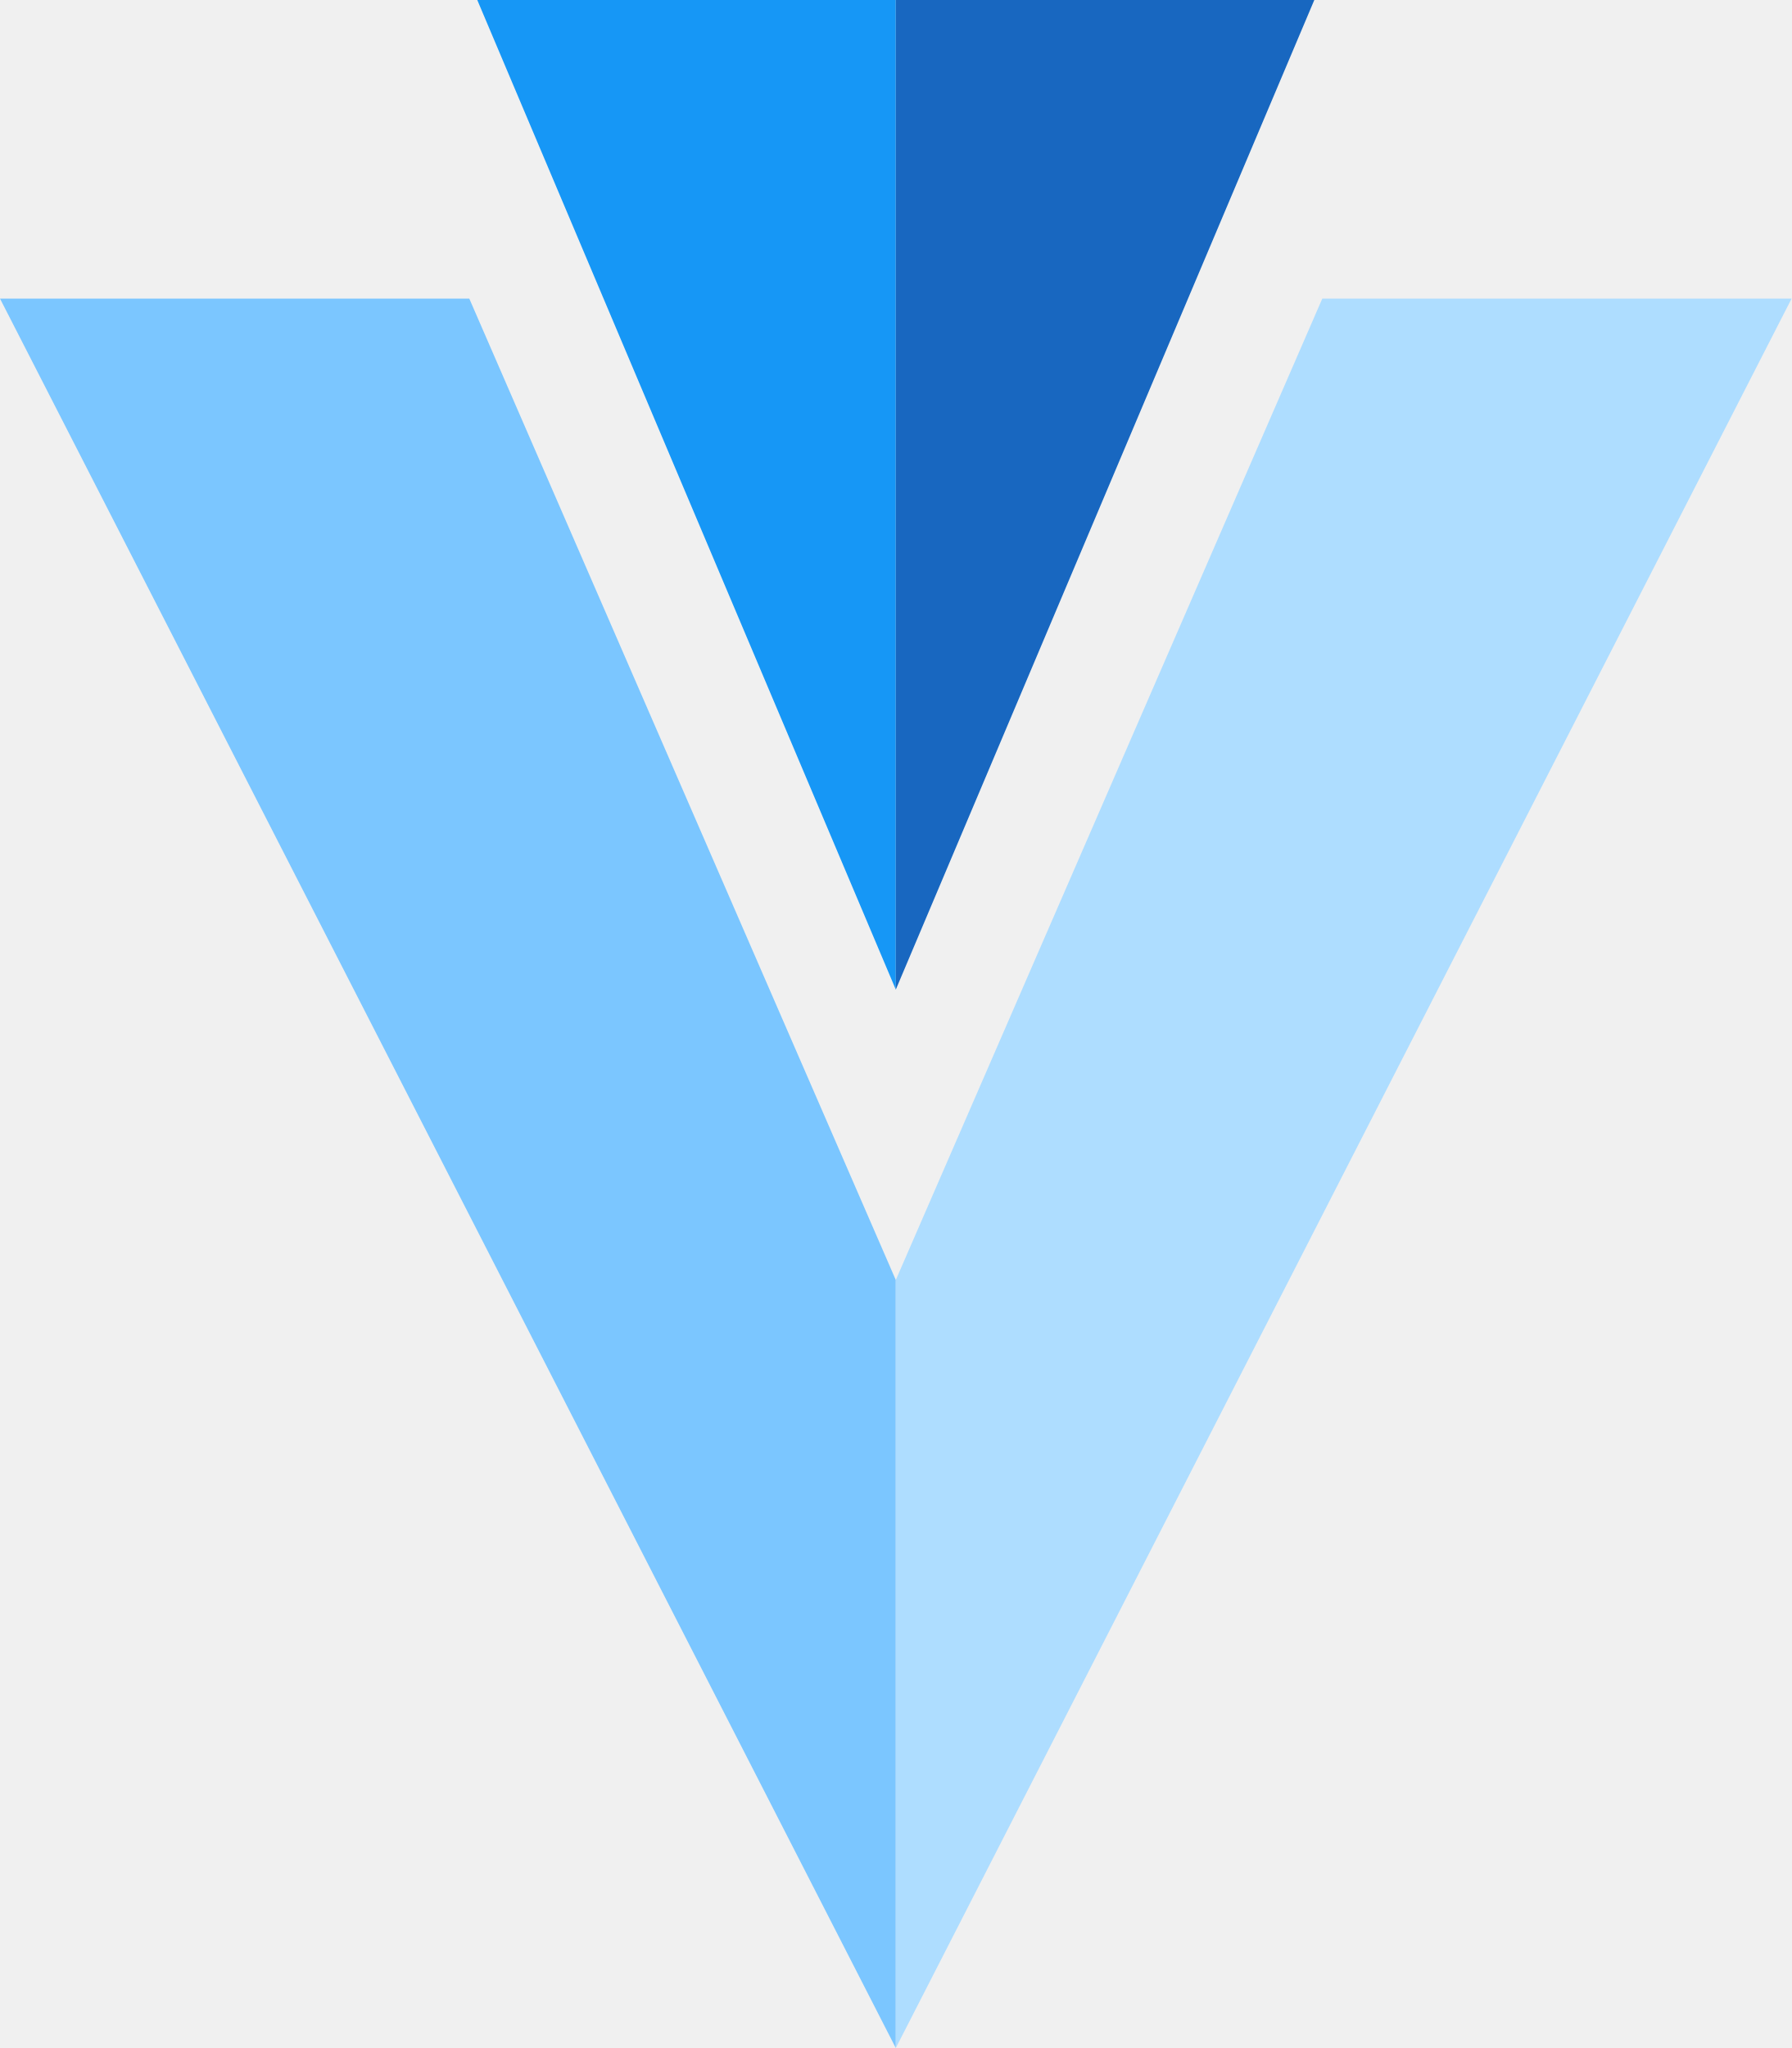
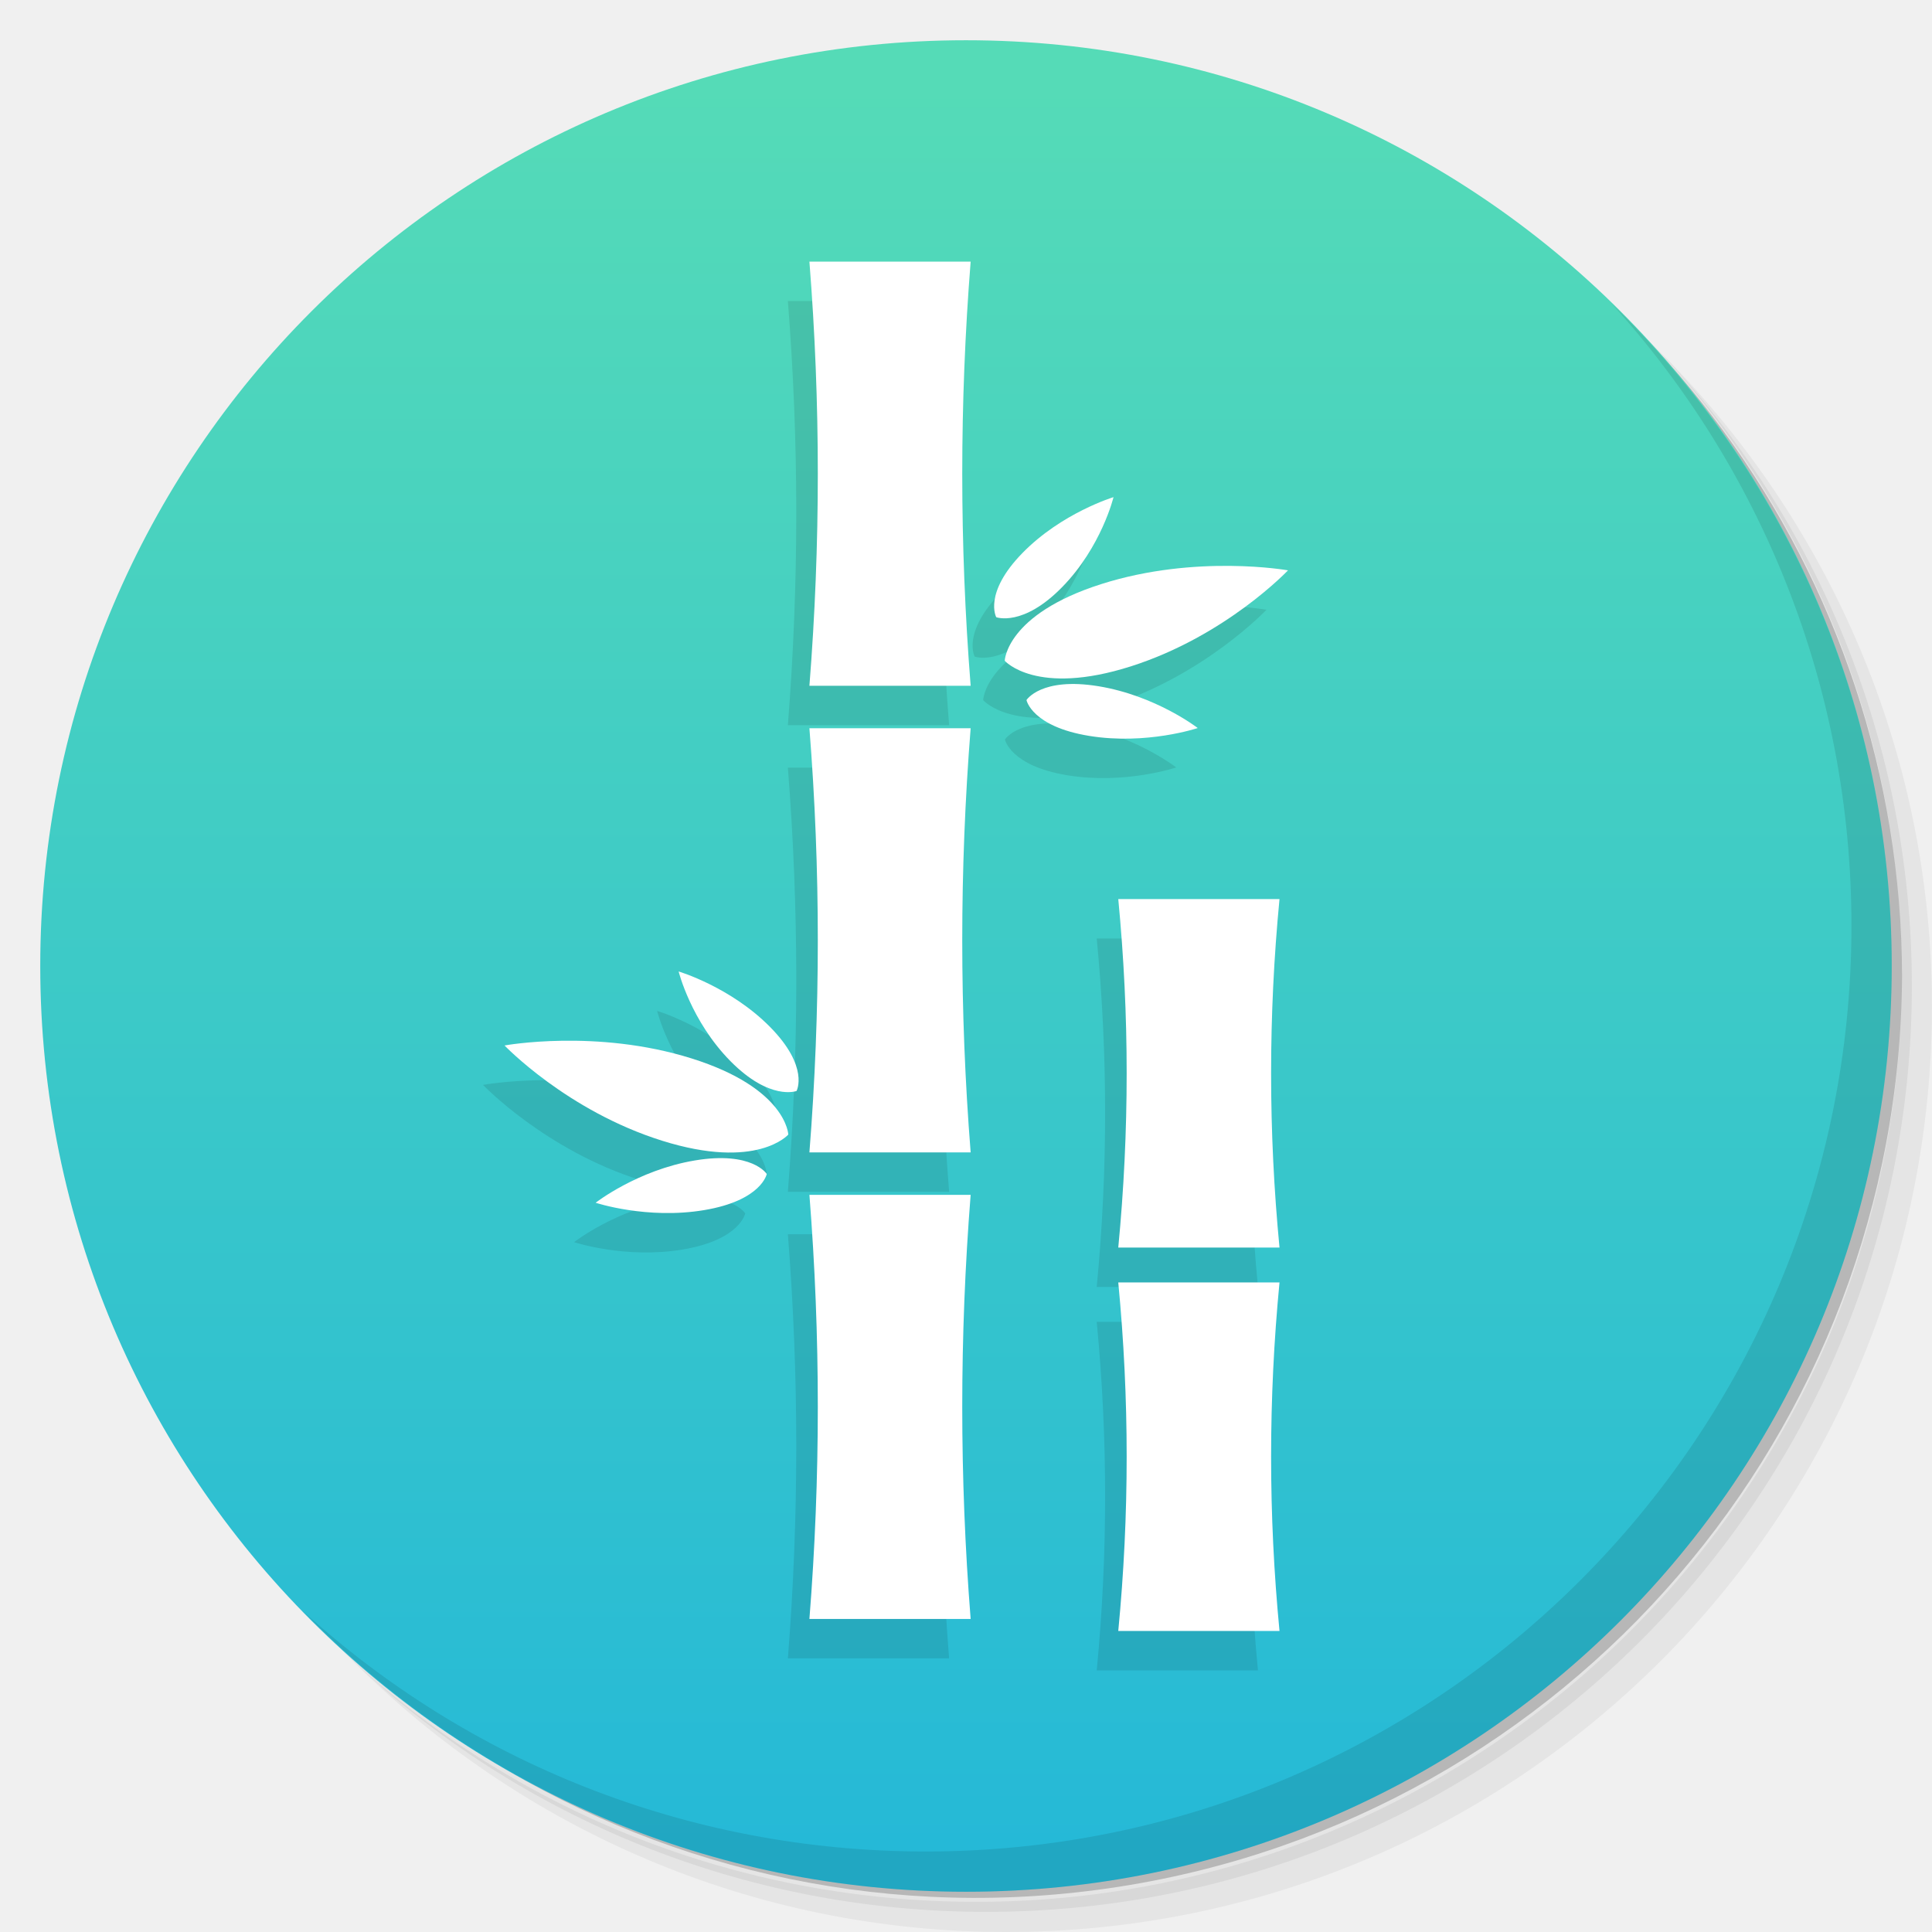
- <svg xmlns="http://www.w3.org/2000/svg" id="Layer_1" data-name="Layer 1" viewBox="0 0 87.5 100">
-   <defs>
-     <style>.cls-1{fill:#1697f6;}.cls-2{fill:#7bc6ff;}.cls-3{fill:#1867c0;}.cls-4{fill:#aeddff;}</style>
+ <svg xmlns="http://www.w3.org/2000/svg" viewBox="0 0 48 48" version="1.1" id="svg33">
+   <defs id="defs7">
+     <linearGradient y2="46" y1="2" x2="24" x1="24" gradientUnits="userSpaceOnUse" id="linearGradient4171">
+       <stop style="stop-color:#55dbb7;stop-opacity:1" offset="0" id="stop2" />
+       <stop style="stop-color:#25b9d7;stop-opacity:1" offset="1" id="stop4" />
+     </linearGradient>
  </defs>
-   <polyline class="cls-1" points="43.75 0 23.31 0 43.75 48.32" />
-   <polygon class="cls-2" points="43.75 62.5 43.75 100 0 14.58 22.92 14.58 43.75 62.5" />
-   <polyline class="cls-3" points="43.75 0 64.19 0 43.75 48.32" />
-   <polygon class="cls-4" points="64.58 14.58 87.5 14.58 43.75 100 43.75 62.5 64.58 14.58" />
+   <g id="g15">
+     <path d="m 36.31 5 c 5.859 4.062 9.688 10.831 9.688 18.5 c 0 12.426 -10.07 22.5 -22.5 22.5 c -7.669 0 -14.438 -3.828 -18.5 -9.688 c 1.037 1.822 2.306 3.499 3.781 4.969 c 4.085 3.712 9.514 5.969 15.469 5.969 c 12.703 0 23 -10.298 23 -23 c 0 -5.954 -2.256 -11.384 -5.969 -15.469 c -1.469 -1.475 -3.147 -2.744 -4.969 -3.781 z m 4.969 3.781 c 3.854 4.113 6.219 9.637 6.219 15.719 c 0 12.703 -10.297 23 -23 23 c -6.081 0 -11.606 -2.364 -15.719 -6.219 c 4.16 4.144 9.883 6.719 16.219 6.719 c 12.703 0 23 -10.298 23 -23 c 0 -6.335 -2.575 -12.06 -6.719 -16.219 z" style="opacity:0.05" id="path9" />
+     <path d="m 41.28 8.781 c 3.712 4.085 5.969 9.514 5.969 15.469 c 0 12.703 -10.297 23 -23 23 c -5.954 0 -11.384 -2.256 -15.469 -5.969 c 4.113 3.854 9.637 6.219 15.719 6.219 c 12.703 0 23 -10.298 23 -23 c 0 -6.081 -2.364 -11.606 -6.219 -15.719 z" style="opacity:0.1" id="path11" />
+     <path d="m 31.25 2.375 c 8.615 3.154 14.75 11.417 14.75 21.13 c 0 12.426 -10.07 22.5 -22.5 22.5 c -9.708 0 -17.971 -6.135 -21.12 -14.75 a 23 23 0 0 0 44.875 -7 a 23 23 0 0 0 -16 -21.875 z" style="opacity:0.2" id="path13" />
+   </g>
+   <path style="opacity:1;fill:url(#linearGradient4171);fill-opacity:1" d="M 47,24 A 23,23 0 0 1 24,47 23,23 0 0 1 1,24 23,23 0 0 1 24,1 23,23 0 0 1 47,24 Z" id="path17" />
+   <g id="g21">
+     <path d="m 40.03 7.531 c 3.712 4.084 5.969 9.514 5.969 15.469 0 12.703 -10.297 23 -23 23 c -5.954 0 -11.384 -2.256 -15.469 -5.969 4.178 4.291 10.01 6.969 16.469 6.969 c 12.703 0 23 -10.298 23 -23 0 -6.462 -2.677 -12.291 -6.969 -16.469 z" style="opacity:0.1" id="path19" />
+   </g>
+   <g id="g4795" transform="matrix(-0.9732397,0,0,0.9720211,49.41846,-2.080654)">
+     <g style="fill:#000000;fill-opacity:0.098" id="g24-3" transform="matrix(0.1089603,0,0,0.1020411,9.760676,9.835094)">
+       <path style="fill:#000000;fill-opacity:0.098" id="path2-6" d="m 154.074,0 c 2.624,35.486 2.624,70.758 0,106.241 h 37.775 C 189.226,70.757 189.226,35.486 191.849,0 Z" />
+       <path style="fill:#000000;fill-opacity:0.098" id="path4-7" d="m 154.074,116.879 c 2.624,35.484 2.624,70.758 0,106.242 h 37.775 c -2.623,-35.484 -2.623,-70.758 0,-106.242 z" />
+       <path style="fill:#000000;fill-opacity:0.098" id="path6-5" d="m 154.074,233.759 c 2.624,35.483 2.624,70.756 0,106.241 h 37.775 c -2.623,-35.485 -2.623,-70.757 0,-106.241 z" />
+       <path style="fill:#000000;fill-opacity:0.098" id="path8-3" d="m 81.714,159.667 c 2.625,29.155 2.625,58.14 0,87.296 h 37.775 c -2.623,-29.156 -2.623,-58.139 0,-87.296 z" />
+       <path style="fill:#000000;fill-opacity:0.098" id="path10-5" d="m 81.714,255.703 c 2.625,29.156 2.625,58.139 0,87.296 h 37.775 c -2.623,-29.157 -2.623,-58.139 0,-87.296 z" />
+       <path style="fill:#000000;fill-opacity:0.098" id="path12-6" d="M 123.528,80.791 C 101.274,73.198 79.723,77.33 79.723,77.33 c 0,0 14.53,16.443 36.783,24.037 22.255,7.594 29.584,-1.391 29.584,-1.391 0,0 -0.307,-11.591 -22.562,-19.185 z" />
+       <path style="fill:#000000;fill-opacity:0.098" id="path14-2" d="m 120.602,58.996 c 0,0 2.807,12.433 12.019,22.517 9.214,10.083 15.456,7.554 15.456,7.554 0,0 3.08,-5.988 -6.132,-16.071 -9.212,-10.086 -21.343,-14 -21.343,-14 z" />
+       <path style="fill:#000000;fill-opacity:0.098" id="path16-9" d="m 124.144,106.355 c -13.454,2.35 -23.276,10.473 -23.276,10.473 0,0 11.993,4.316 25.449,1.967 13.454,-2.349 14.677,-8.972 14.677,-8.972 0,0 -3.395,-5.816 -16.85,-3.468 z" />
+       <path style="fill:#000000;fill-opacity:0.098" id="path18-1" d="m 219.455,199.587 c -22.293,7.482 -22.659,19.071 -22.659,19.071 0,0 7.284,9.021 29.577,1.539 22.291,-7.482 36.903,-23.853 36.903,-23.853 0,0 -21.53,-4.239 -43.821,3.243 z" />
+       <path style="fill:#000000;fill-opacity:0.098" id="path20-2" d="m 201.843,228.531 c 0,0 1.19,6.629 14.632,9.045 13.443,2.417 25.458,-1.84 25.458,-1.84 0,0 -9.78,-8.173 -23.223,-10.59 -13.443,-2.415 -16.867,3.385 -16.867,3.385 z" />
+       <path style="fill:#000000;fill-opacity:0.098" id="path22-7" d="m 210.357,200.262 c 9.262,-10.037 12.131,-22.456 12.131,-22.456 0,0 -12.148,3.854 -21.413,13.893 -9.262,10.037 -6.212,16.042 -6.212,16.042 0,0 6.231,2.558 15.494,-7.479 z" />
+     </g>
+     <g style="fill:#ffffff" id="g24" transform="matrix(0.1089603,0,0,0.1020411,9.210753,8.827642)">
+       <path style="fill:#ffffff" id="path2" d="m 154.074,0 c 2.624,35.486 2.624,70.758 0,106.241 h 37.775 C 189.226,70.757 189.226,35.486 191.849,0 Z" />
+       <path style="fill:#ffffff" id="path4" d="m 154.074,116.879 c 2.624,35.484 2.624,70.758 0,106.242 h 37.775 c -2.623,-35.484 -2.623,-70.758 0,-106.242 z" />
+       <path style="fill:#ffffff" id="path6" d="m 154.074,233.759 c 2.624,35.483 2.624,70.756 0,106.241 h 37.775 c -2.623,-35.485 -2.623,-70.757 0,-106.241 z" />
+       <path style="fill:#ffffff" id="path8" d="m 81.714,159.667 c 2.625,29.155 2.625,58.14 0,87.296 h 37.775 c -2.623,-29.156 -2.623,-58.139 0,-87.296 z" />
+       <path style="fill:#ffffff" id="path10" d="m 81.714,255.703 c 2.625,29.156 2.625,58.139 0,87.296 h 37.775 c -2.623,-29.157 -2.623,-58.139 0,-87.296 z" />
+       <path style="fill:#ffffff" id="path12" d="M 123.528,80.791 C 101.274,73.198 79.723,77.33 79.723,77.33 c 0,0 14.53,16.443 36.783,24.037 22.255,7.594 29.584,-1.391 29.584,-1.391 0,0 -0.307,-11.591 -22.562,-19.185 z" />
+       <path style="fill:#ffffff" id="path14" d="m 120.602,58.996 c 0,0 2.807,12.433 12.019,22.517 9.214,10.083 15.456,7.554 15.456,7.554 0,0 3.08,-5.988 -6.132,-16.071 -9.212,-10.086 -21.343,-14 -21.343,-14 z" />
+       <path style="fill:#ffffff" id="path16" d="m 124.144,106.355 c -13.454,2.35 -23.276,10.473 -23.276,10.473 0,0 11.993,4.316 25.449,1.967 13.454,-2.349 14.677,-8.972 14.677,-8.972 0,0 -3.395,-5.816 -16.85,-3.468 z" />
+       <path style="fill:#ffffff" id="path18" d="m 219.455,199.587 c -22.293,7.482 -22.659,19.071 -22.659,19.071 0,0 7.284,9.021 29.577,1.539 22.291,-7.482 36.903,-23.853 36.903,-23.853 0,0 -21.53,-4.239 -43.821,3.243 z" />
+       <path style="fill:#ffffff" id="path20" d="m 201.843,228.531 c 0,0 1.19,6.629 14.632,9.045 13.443,2.417 25.458,-1.84 25.458,-1.84 0,0 -9.78,-8.173 -23.223,-10.59 -13.443,-2.415 -16.867,3.385 -16.867,3.385 z" />
+       <path style="fill:#ffffff" id="path22" d="m 210.357,200.262 c 9.262,-10.037 12.131,-22.456 12.131,-22.456 0,0 -12.148,3.854 -21.413,13.893 -9.262,10.037 -6.212,16.042 -6.212,16.042 0,0 6.231,2.558 15.494,-7.479 z" />
+     </g>
+   </g>
</svg>
